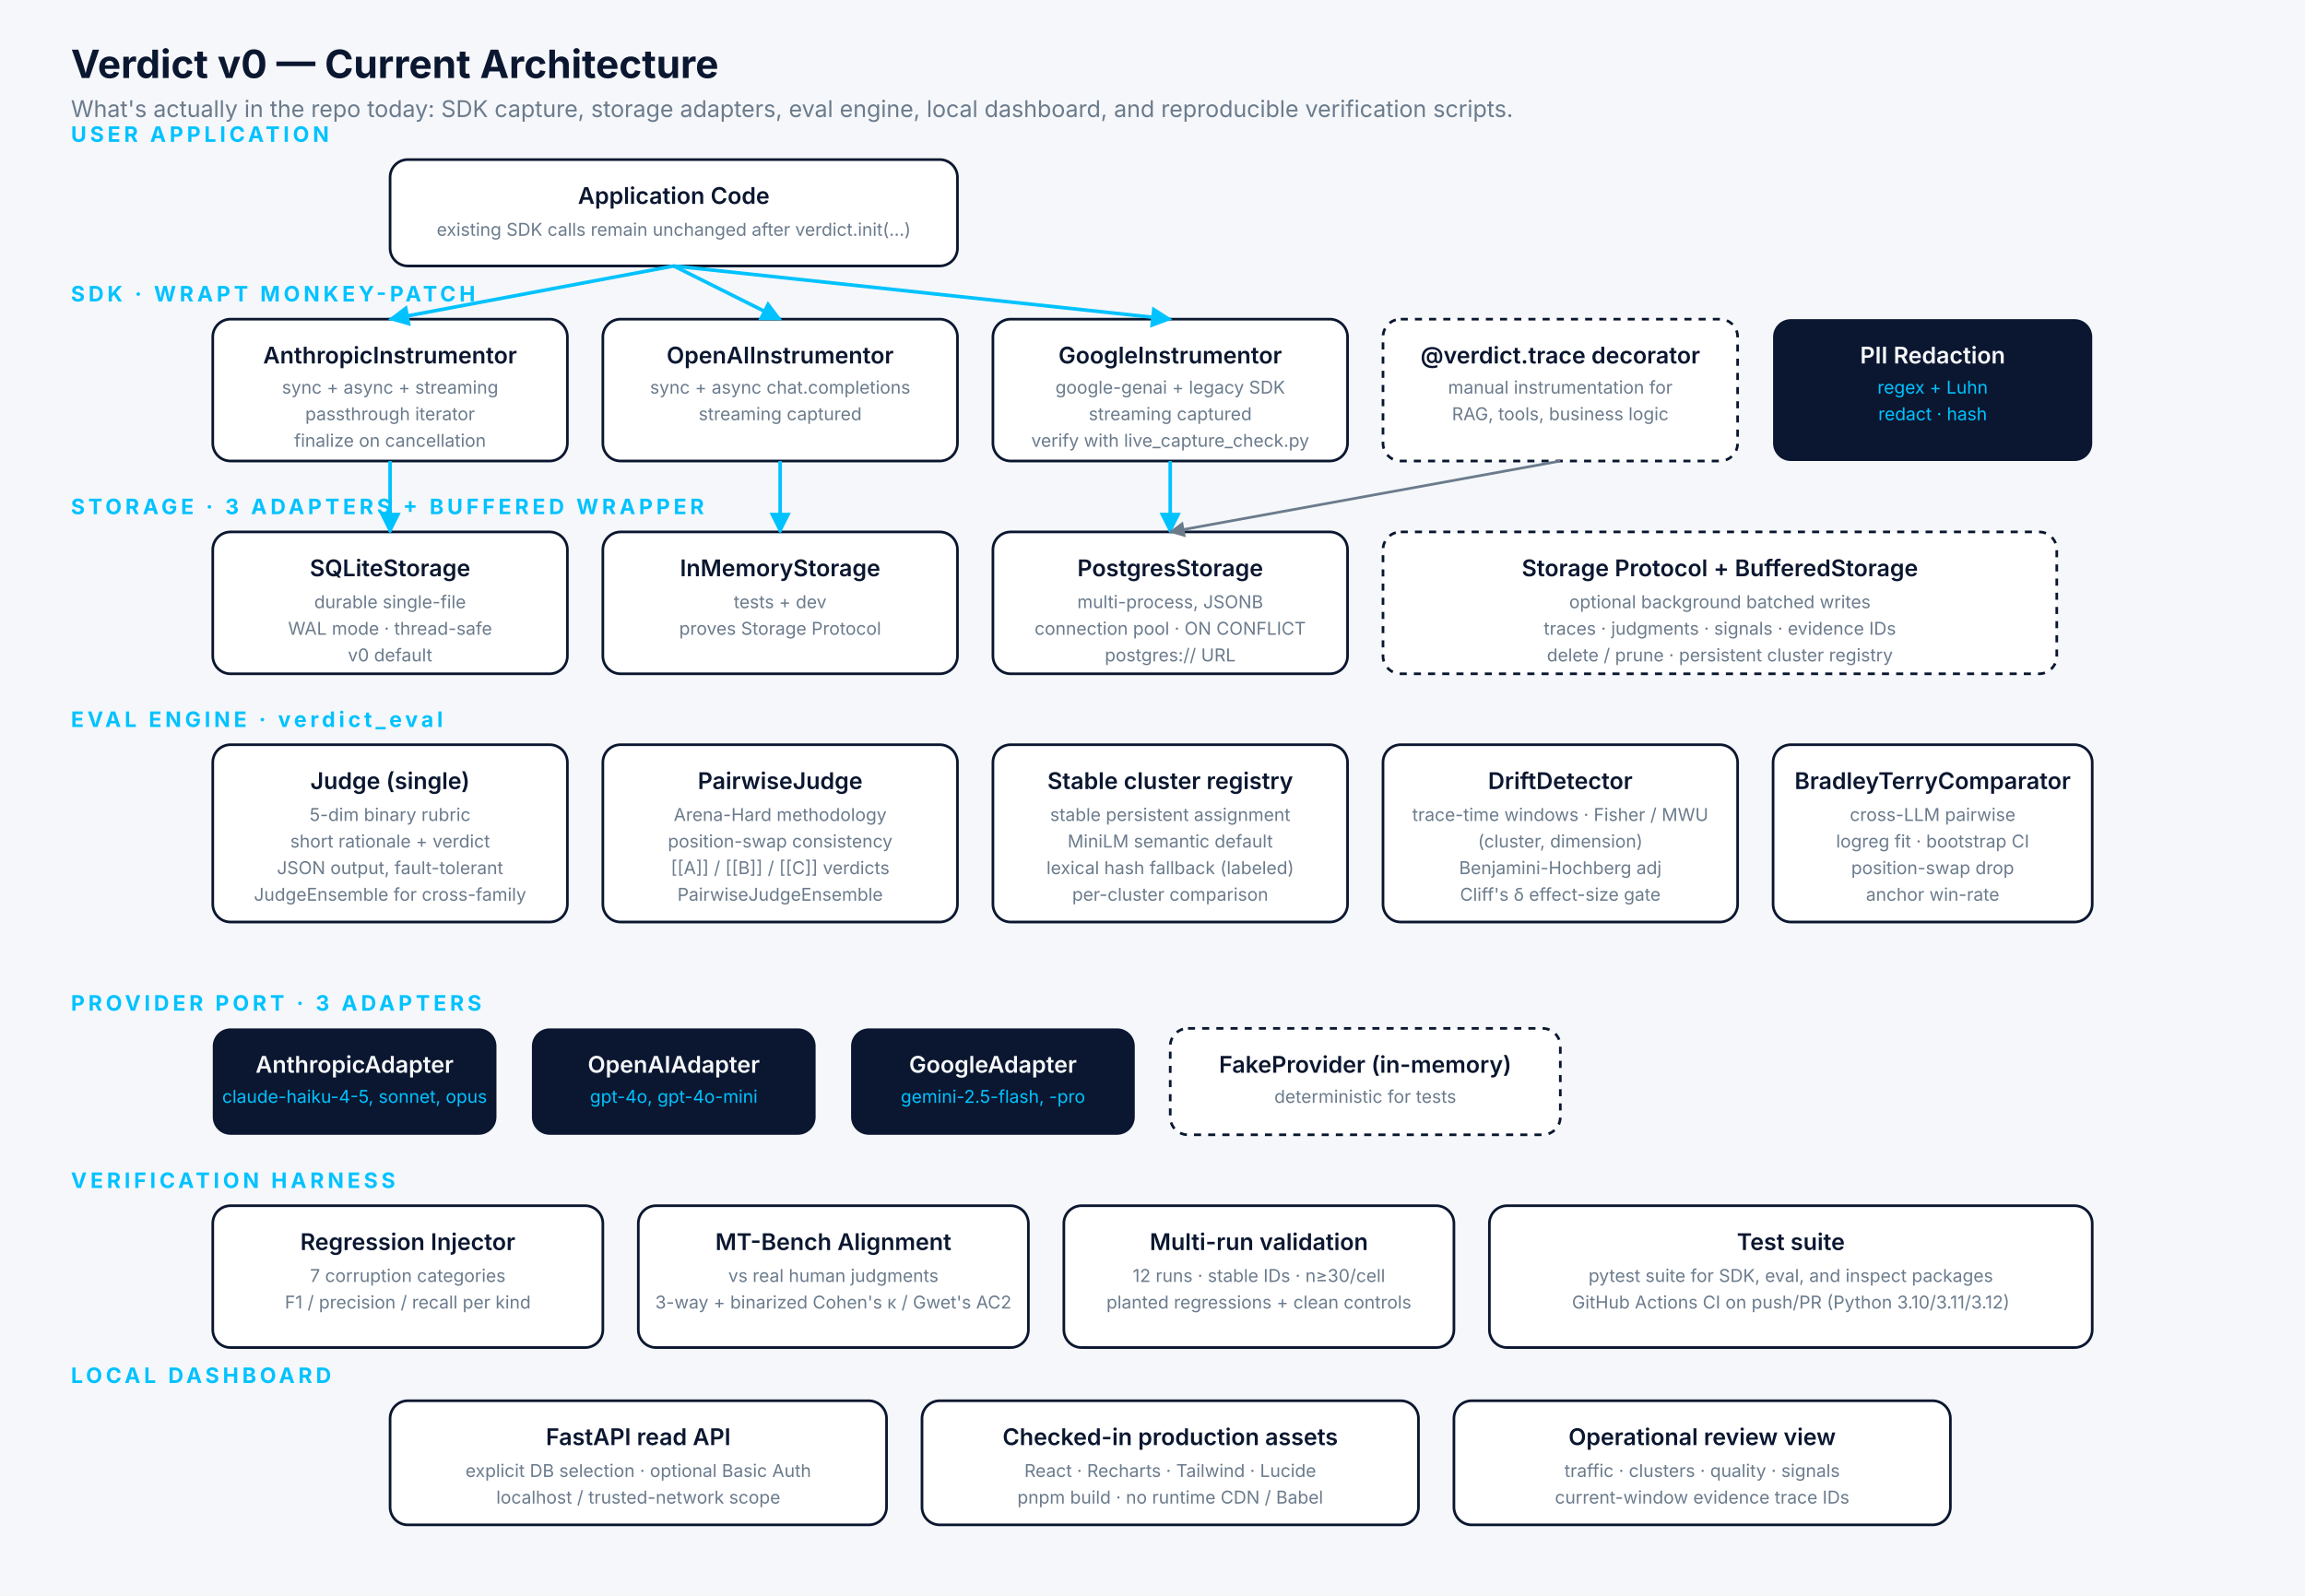
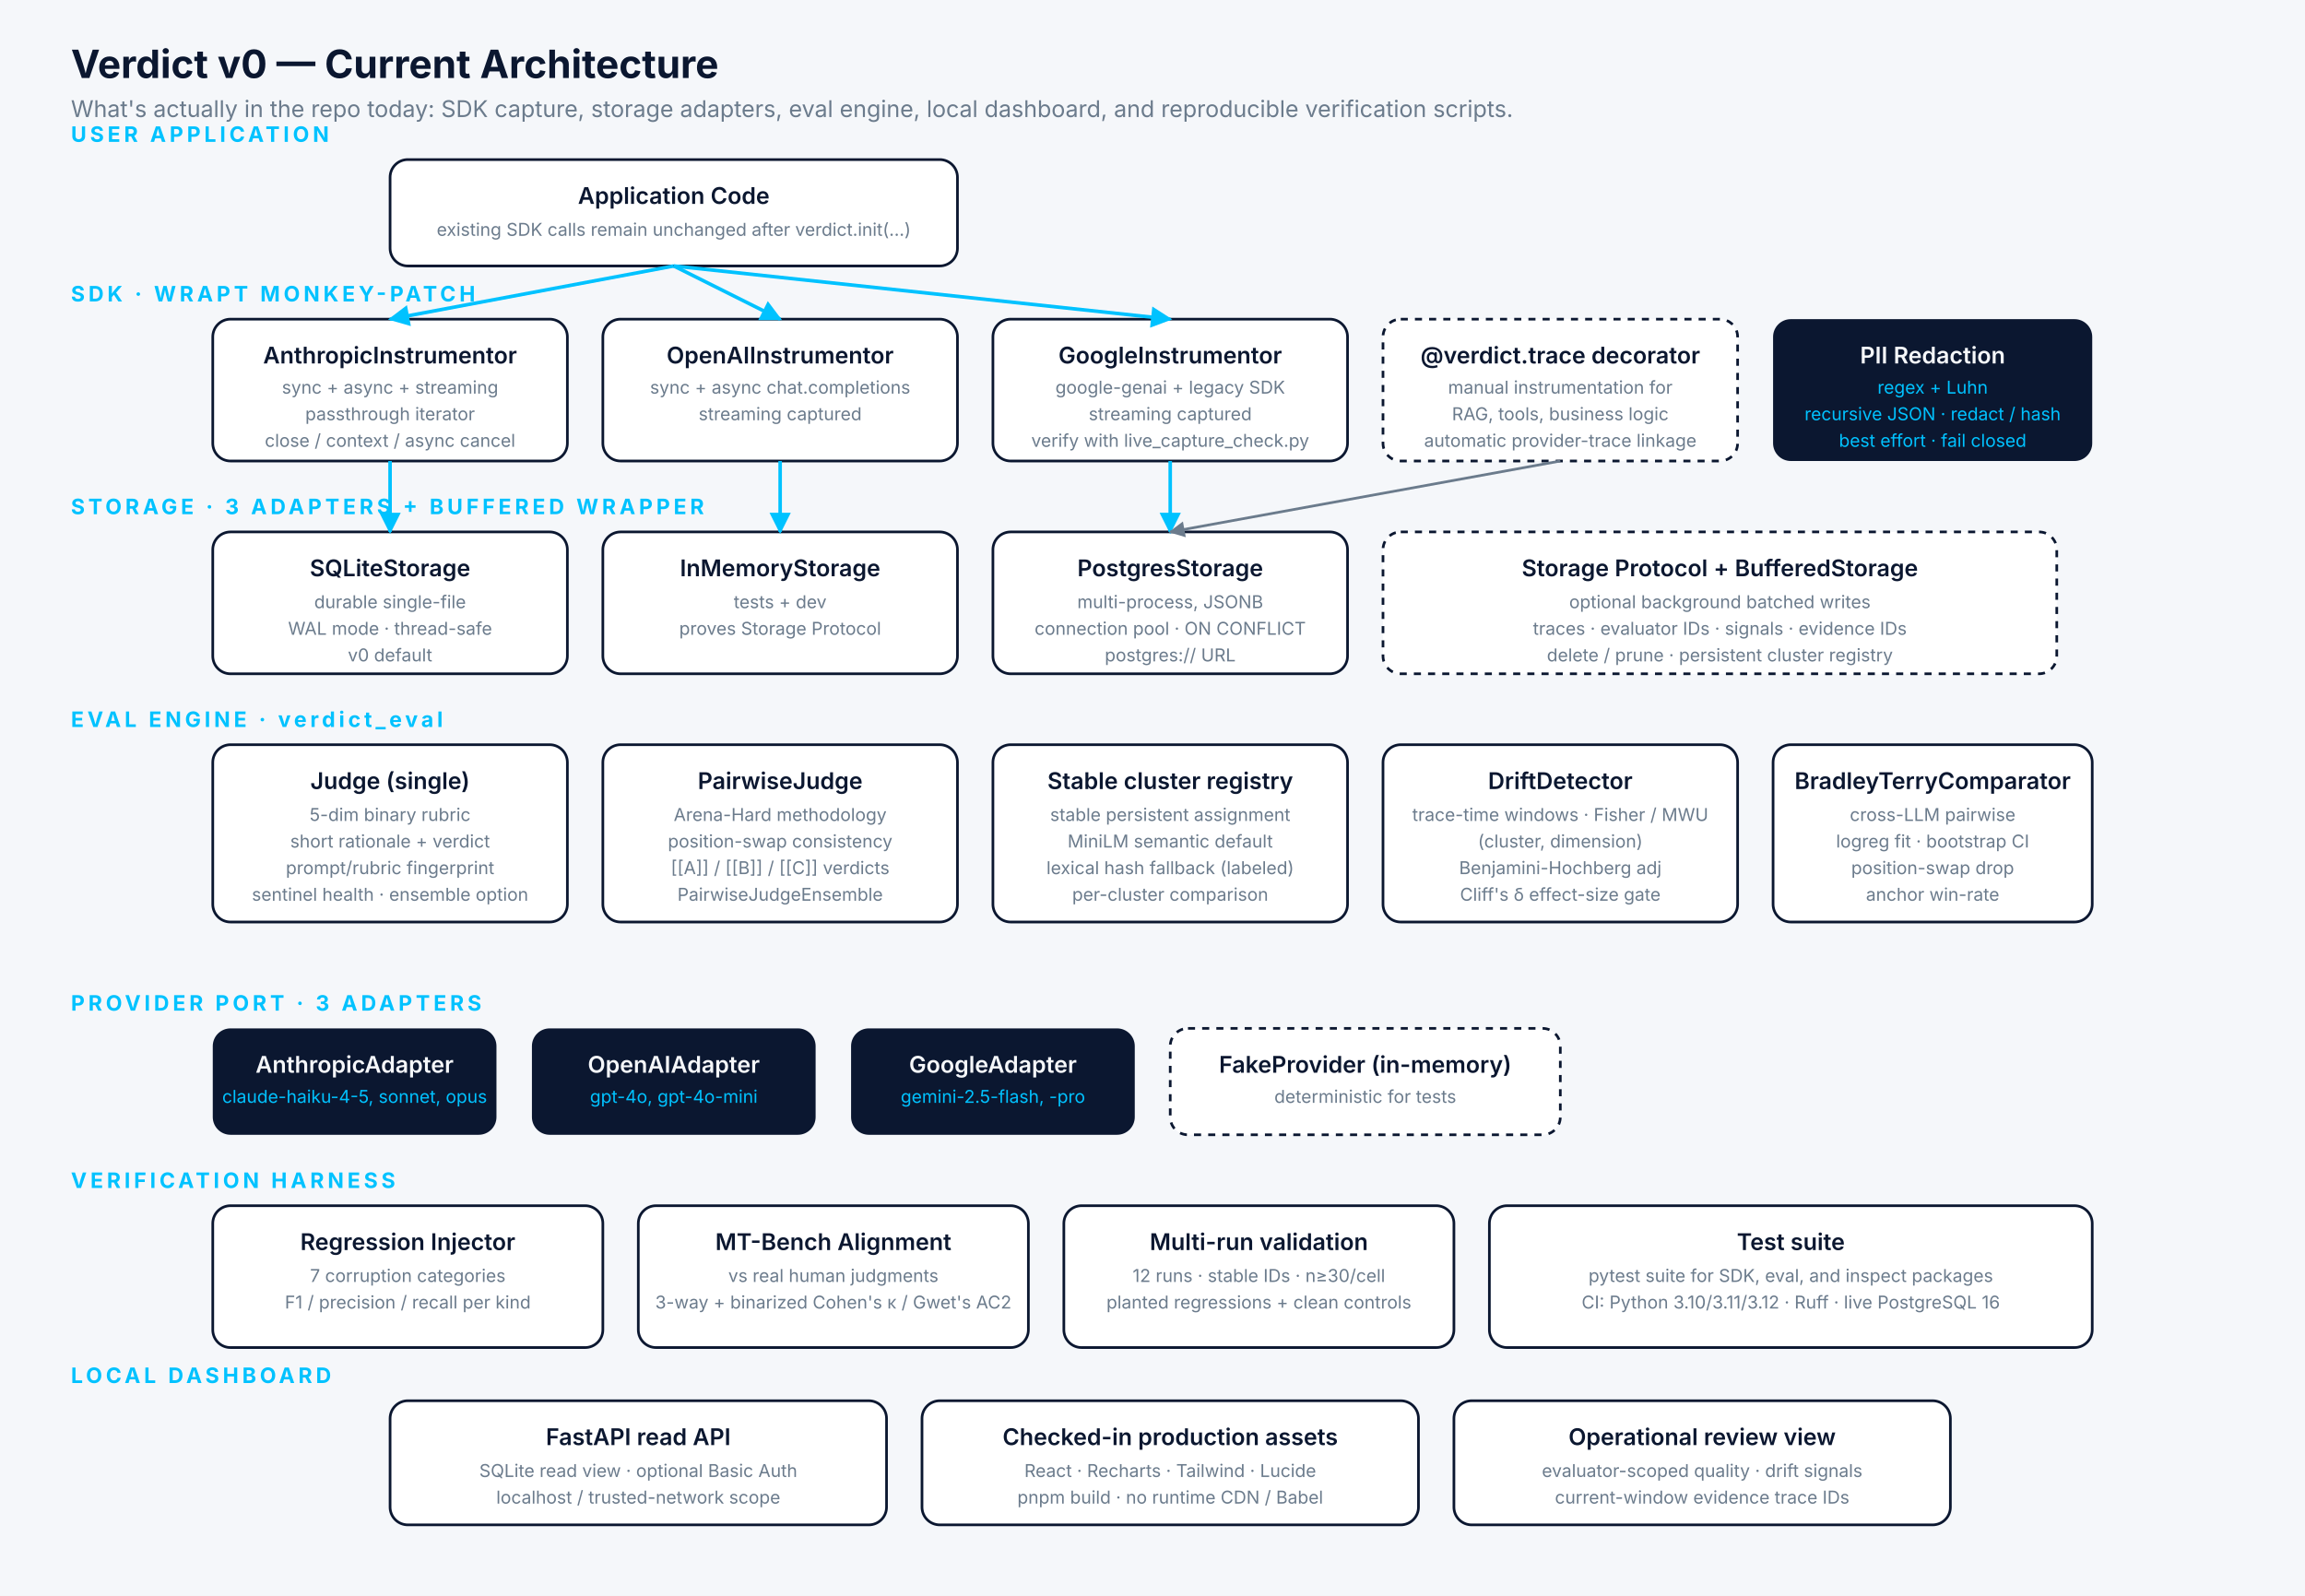
<svg xmlns="http://www.w3.org/2000/svg" viewBox="0 0 1300 900" font-family="-apple-system, BlinkMacSystemFont, 'Inter', sans-serif">
  <defs>
    <style>
      .title { font-size: 22px; font-weight: 700; fill: #0B1730; }
      .subtitle { font-size: 13px; fill: #6B7B8C; }
      .plane { font-size: 12px; font-weight: 700; fill: #00C2FF; letter-spacing: 2px; }
      .node-title { font-size: 13px; font-weight: 600; fill: #0B1730; }
      .node-sub { font-size: 10px; fill: #6B7B8C; }
      .arrow { stroke: #6B7B8C; stroke-width: 1.5; fill: none; }
      .arrow-cyan { stroke: #00C2FF; stroke-width: 2; fill: none; }
    </style>
    <marker id="arrow" viewBox="0 0 10 10" refX="9" refY="5" markerWidth="6" markerHeight="6" orient="auto-start-reverse">
      <path d="M 0 0 L 10 5 L 0 10 z" fill="#6B7B8C" />
    </marker>
    <marker id="arrow-cyan" viewBox="0 0 10 10" refX="9" refY="5" markerWidth="6" markerHeight="6" orient="auto-start-reverse">
      <path d="M 0 0 L 10 5 L 0 10 z" fill="#00C2FF" />
    </marker>
  </defs>
  <rect width="1300" height="900" fill="#F5F7FA" />
  <text x="40" y="44" class="title">Verdict v0 — Current Architecture</text>
  <text x="40" y="66" class="subtitle">What's actually in the repo today: SDK capture, storage adapters, eval engine, local dashboard, and reproducible verification scripts.</text>
  <text x="40" y="80" class="plane">USER APPLICATION</text>
  <rect x="220" y="90" width="320" height="60" rx="10" fill="#FFFFFF" stroke="#0B1730" stroke-width="1.5" />
  <text x="380" y="115" class="node-title" text-anchor="middle">Application Code</text>
  <text x="380" y="133" class="node-sub" text-anchor="middle">existing SDK calls remain unchanged after verdict.init(...)</text>
  <text x="40" y="170" class="plane">SDK · WRAPT MONKEY-PATCH</text>
  <rect x="120" y="180" width="200" height="80" rx="10" fill="#FFFFFF" stroke="#0B1730" stroke-width="1.5" />
  <text x="220" y="205" class="node-title" text-anchor="middle">AnthropicInstrumentor</text>
  <text x="220" y="222" class="node-sub" text-anchor="middle">sync + async + streaming</text>
  <text x="220" y="237" class="node-sub" text-anchor="middle">passthrough iterator</text>
-   <text x="220" y="252" class="node-sub" text-anchor="middle">finalize on cancellation</text>
+   <text x="220" y="252" class="node-sub" text-anchor="middle">close / context / async cancel</text>
  <rect x="340" y="180" width="200" height="80" rx="10" fill="#FFFFFF" stroke="#0B1730" stroke-width="1.5" />
  <text x="440" y="205" class="node-title" text-anchor="middle">OpenAIInstrumentor</text>
  <text x="440" y="222" class="node-sub" text-anchor="middle">sync + async chat.completions</text>
  <text x="440" y="237" class="node-sub" text-anchor="middle">streaming captured</text>
  <rect x="560" y="180" width="200" height="80" rx="10" fill="#FFFFFF" stroke="#0B1730" stroke-width="1.5" />
  <text x="660" y="205" class="node-title" text-anchor="middle">GoogleInstrumentor</text>
  <text x="660" y="222" class="node-sub" text-anchor="middle">google-genai + legacy SDK</text>
  <text x="660" y="237" class="node-sub" text-anchor="middle">streaming captured</text>
  <text x="660" y="252" class="node-sub" text-anchor="middle">verify with live_capture_check.py</text>
  <rect x="780" y="180" width="200" height="80" rx="10" fill="#FFFFFF" stroke="#0B1730" stroke-width="1.5" stroke-dasharray="4 4" />
  <text x="880" y="205" class="node-title" text-anchor="middle">@verdict.trace decorator</text>
  <text x="880" y="222" class="node-sub" text-anchor="middle">manual instrumentation for</text>
  <text x="880" y="237" class="node-sub" text-anchor="middle">RAG, tools, business logic</text>
+   <text x="880" y="252" class="node-sub" text-anchor="middle">automatic provider-trace linkage</text>
  <rect x="1000" y="180" width="180" height="80" rx="10" fill="#0B1730" />
  <text x="1090" y="205" class="node-title" text-anchor="middle" style="fill:#F5F7FA">PII Redaction</text>
  <text x="1090" y="222" class="node-sub" text-anchor="middle" style="fill:#00C2FF">regex + Luhn</text>
-   <text x="1090" y="237" class="node-sub" text-anchor="middle" style="fill:#00C2FF">redact · hash</text>
+   <text x="1090" y="237" class="node-sub" text-anchor="middle" style="fill:#00C2FF">recursive JSON · redact / hash</text>
+   <text x="1090" y="252" class="node-sub" text-anchor="middle" style="fill:#00C2FF">best effort · fail closed</text>
  <line x1="380" y1="150" x2="220" y2="180" class="arrow-cyan" marker-end="url(#arrow-cyan)" />
  <line x1="380" y1="150" x2="440" y2="180" class="arrow-cyan" marker-end="url(#arrow-cyan)" />
  <line x1="380" y1="150" x2="660" y2="180" class="arrow-cyan" marker-end="url(#arrow-cyan)" />
  <text x="40" y="290" class="plane">STORAGE · 3 ADAPTERS + BUFFERED WRAPPER</text>
  <rect x="120" y="300" width="200" height="80" rx="10" fill="#FFFFFF" stroke="#0B1730" stroke-width="1.5" />
  <text x="220" y="325" class="node-title" text-anchor="middle">SQLiteStorage</text>
  <text x="220" y="343" class="node-sub" text-anchor="middle">durable single-file</text>
  <text x="220" y="358" class="node-sub" text-anchor="middle">WAL mode · thread-safe</text>
  <text x="220" y="373" class="node-sub" text-anchor="middle">v0 default</text>
  <rect x="340" y="300" width="200" height="80" rx="10" fill="#FFFFFF" stroke="#0B1730" stroke-width="1.5" />
  <text x="440" y="325" class="node-title" text-anchor="middle">InMemoryStorage</text>
  <text x="440" y="343" class="node-sub" text-anchor="middle">tests + dev</text>
  <text x="440" y="358" class="node-sub" text-anchor="middle">proves Storage Protocol</text>
  <rect x="560" y="300" width="200" height="80" rx="10" fill="#FFFFFF" stroke="#0B1730" stroke-width="1.5" />
  <text x="660" y="325" class="node-title" text-anchor="middle">PostgresStorage</text>
  <text x="660" y="343" class="node-sub" text-anchor="middle">multi-process, JSONB</text>
  <text x="660" y="358" class="node-sub" text-anchor="middle">connection pool · ON CONFLICT</text>
  <text x="660" y="373" class="node-sub" text-anchor="middle">postgres:// URL</text>
  <rect x="780" y="300" width="380" height="80" rx="10" fill="#FFFFFF" stroke="#0B1730" stroke-width="1.5" stroke-dasharray="4 4" />
  <text x="970" y="325" class="node-title" text-anchor="middle">Storage Protocol + BufferedStorage</text>
  <text x="970" y="343" class="node-sub" text-anchor="middle">optional background batched writes</text>
-   <text x="970" y="358" class="node-sub" text-anchor="middle">traces · judgments · signals · evidence IDs</text>
+   <text x="970" y="358" class="node-sub" text-anchor="middle">traces · evaluator IDs · signals · evidence IDs</text>
  <text x="970" y="373" class="node-sub" text-anchor="middle">delete / prune · persistent cluster registry</text>
  <line x1="220" y1="260" x2="220" y2="300" class="arrow-cyan" marker-end="url(#arrow-cyan)" />
  <line x1="440" y1="260" x2="440" y2="300" class="arrow-cyan" marker-end="url(#arrow-cyan)" />
  <line x1="660" y1="260" x2="660" y2="300" class="arrow-cyan" marker-end="url(#arrow-cyan)" />
  <line x1="880" y1="260" x2="660" y2="300" class="arrow" marker-end="url(#arrow)" />
  <text x="40" y="410" class="plane">EVAL ENGINE · verdict_eval</text>
  <rect x="120" y="420" width="200" height="100" rx="10" fill="#FFFFFF" stroke="#0B1730" stroke-width="1.5" />
  <text x="220" y="445" class="node-title" text-anchor="middle">Judge (single)</text>
  <text x="220" y="463" class="node-sub" text-anchor="middle">5-dim binary rubric</text>
  <text x="220" y="478" class="node-sub" text-anchor="middle">short rationale + verdict</text>
-   <text x="220" y="493" class="node-sub" text-anchor="middle">JSON output, fault-tolerant</text>
-   <text x="220" y="508" class="node-sub" text-anchor="middle">JudgeEnsemble for cross-family</text>
+   <text x="220" y="493" class="node-sub" text-anchor="middle">prompt/rubric fingerprint</text>
+   <text x="220" y="508" class="node-sub" text-anchor="middle">sentinel health · ensemble option</text>
  <rect x="340" y="420" width="200" height="100" rx="10" fill="#FFFFFF" stroke="#0B1730" stroke-width="1.5" />
  <text x="440" y="445" class="node-title" text-anchor="middle">PairwiseJudge</text>
  <text x="440" y="463" class="node-sub" text-anchor="middle">Arena-Hard methodology</text>
  <text x="440" y="478" class="node-sub" text-anchor="middle">position-swap consistency</text>
  <text x="440" y="493" class="node-sub" text-anchor="middle">[[A]] / [[B]] / [[C]] verdicts</text>
  <text x="440" y="508" class="node-sub" text-anchor="middle">PairwiseJudgeEnsemble</text>
  <rect x="560" y="420" width="200" height="100" rx="10" fill="#FFFFFF" stroke="#0B1730" stroke-width="1.5" />
  <text x="660" y="445" class="node-title" text-anchor="middle">Stable cluster registry</text>
  <text x="660" y="463" class="node-sub" text-anchor="middle">stable persistent assignment</text>
  <text x="660" y="478" class="node-sub" text-anchor="middle">MiniLM semantic default</text>
  <text x="660" y="493" class="node-sub" text-anchor="middle">lexical hash fallback (labeled)</text>
  <text x="660" y="508" class="node-sub" text-anchor="middle">per-cluster comparison</text>
  <rect x="780" y="420" width="200" height="100" rx="10" fill="#FFFFFF" stroke="#0B1730" stroke-width="1.5" />
  <text x="880" y="445" class="node-title" text-anchor="middle">DriftDetector</text>
  <text x="880" y="463" class="node-sub" text-anchor="middle">trace-time windows · Fisher / MWU</text>
  <text x="880" y="478" class="node-sub" text-anchor="middle">(cluster, dimension)</text>
  <text x="880" y="493" class="node-sub" text-anchor="middle">Benjamini-Hochberg adj</text>
  <text x="880" y="508" class="node-sub" text-anchor="middle">Cliff's δ effect-size gate</text>
  <rect x="1000" y="420" width="180" height="100" rx="10" fill="#FFFFFF" stroke="#0B1730" stroke-width="1.5" />
  <text x="1090" y="445" class="node-title" text-anchor="middle">BradleyTerryComparator</text>
  <text x="1090" y="463" class="node-sub" text-anchor="middle">cross-LLM pairwise</text>
  <text x="1090" y="478" class="node-sub" text-anchor="middle">logreg fit · bootstrap CI</text>
  <text x="1090" y="493" class="node-sub" text-anchor="middle">position-swap drop</text>
  <text x="1090" y="508" class="node-sub" text-anchor="middle">anchor win-rate</text>
  <text x="40" y="570" class="plane">PROVIDER PORT · 3 ADAPTERS</text>
  <rect x="120" y="580" width="160" height="60" rx="10" fill="#0B1730" />
  <text x="200" y="605" class="node-title" text-anchor="middle" style="fill:#F5F7FA">AnthropicAdapter</text>
  <text x="200" y="622" class="node-sub" text-anchor="middle" style="fill:#00C2FF">claude-haiku-4-5, sonnet, opus</text>
  <rect x="300" y="580" width="160" height="60" rx="10" fill="#0B1730" />
  <text x="380" y="605" class="node-title" text-anchor="middle" style="fill:#F5F7FA">OpenAIAdapter</text>
  <text x="380" y="622" class="node-sub" text-anchor="middle" style="fill:#00C2FF">gpt-4o, gpt-4o-mini</text>
  <rect x="480" y="580" width="160" height="60" rx="10" fill="#0B1730" />
  <text x="560" y="605" class="node-title" text-anchor="middle" style="fill:#F5F7FA">GoogleAdapter</text>
  <text x="560" y="622" class="node-sub" text-anchor="middle" style="fill:#00C2FF">gemini-2.5-flash, -pro</text>
  <rect x="660" y="580" width="220" height="60" rx="10" fill="#FFFFFF" stroke="#0B1730" stroke-width="1.5" stroke-dasharray="4 4" />
  <text x="770" y="605" class="node-title" text-anchor="middle">FakeProvider (in-memory)</text>
  <text x="770" y="622" class="node-sub" text-anchor="middle">deterministic for tests</text>
  <text x="40" y="670" class="plane">VERIFICATION HARNESS</text>
  <rect x="120" y="680" width="220" height="80" rx="10" fill="#FFFFFF" stroke="#0B1730" stroke-width="1.5" />
  <text x="230" y="705" class="node-title" text-anchor="middle">Regression Injector</text>
  <text x="230" y="723" class="node-sub" text-anchor="middle">7 corruption categories</text>
  <text x="230" y="738" class="node-sub" text-anchor="middle">F1 / precision / recall per kind</text>
  <rect x="360" y="680" width="220" height="80" rx="10" fill="#FFFFFF" stroke="#0B1730" stroke-width="1.5" />
  <text x="470" y="705" class="node-title" text-anchor="middle">MT-Bench Alignment</text>
  <text x="470" y="723" class="node-sub" text-anchor="middle">vs real human judgments</text>
  <text x="470" y="738" class="node-sub" text-anchor="middle">3-way + binarized Cohen's κ / Gwet's AC2</text>
  <rect x="600" y="680" width="220" height="80" rx="10" fill="#FFFFFF" stroke="#0B1730" stroke-width="1.5" />
  <text x="710" y="705" class="node-title" text-anchor="middle">Multi-run validation</text>
  <text x="710" y="723" class="node-sub" text-anchor="middle">12 runs · stable IDs · n≥30/cell</text>
  <text x="710" y="738" class="node-sub" text-anchor="middle">planted regressions + clean controls</text>
  <rect x="840" y="680" width="340" height="80" rx="10" fill="#FFFFFF" stroke="#0B1730" stroke-width="1.5" />
  <text x="1010" y="705" class="node-title" text-anchor="middle">Test suite</text>
  <text x="1010" y="723" class="node-sub" text-anchor="middle">pytest suite for SDK, eval, and inspect packages</text>
-   <text x="1010" y="738" class="node-sub" text-anchor="middle">GitHub Actions CI on push/PR (Python 3.10/3.11/3.12)</text>
+   <text x="1010" y="738" class="node-sub" text-anchor="middle">CI: Python 3.10/3.11/3.12 · Ruff · live PostgreSQL 16</text>
  <text x="40" y="780" class="plane">LOCAL DASHBOARD</text>
  <rect x="220" y="790" width="280" height="70" rx="10" fill="#FFFFFF" stroke="#0B1730" stroke-width="1.5" />
  <text x="360" y="815" class="node-title" text-anchor="middle">FastAPI read API</text>
-   <text x="360" y="833" class="node-sub" text-anchor="middle">explicit DB selection · optional Basic Auth</text>
+   <text x="360" y="833" class="node-sub" text-anchor="middle">SQLite read view · optional Basic Auth</text>
  <text x="360" y="848" class="node-sub" text-anchor="middle">localhost / trusted-network scope</text>
  <rect x="520" y="790" width="280" height="70" rx="10" fill="#FFFFFF" stroke="#0B1730" stroke-width="1.5" />
  <text x="660" y="815" class="node-title" text-anchor="middle">Checked-in production assets</text>
  <text x="660" y="833" class="node-sub" text-anchor="middle">React · Recharts · Tailwind · Lucide</text>
  <text x="660" y="848" class="node-sub" text-anchor="middle">pnpm build · no runtime CDN / Babel</text>
  <rect x="820" y="790" width="280" height="70" rx="10" fill="#FFFFFF" stroke="#0B1730" stroke-width="1.5" />
  <text x="960" y="815" class="node-title" text-anchor="middle">Operational review view</text>
-   <text x="960" y="833" class="node-sub" text-anchor="middle">traffic · clusters · quality · signals</text>
+   <text x="960" y="833" class="node-sub" text-anchor="middle">evaluator-scoped quality · drift signals</text>
  <text x="960" y="848" class="node-sub" text-anchor="middle">current-window evidence trace IDs</text>
</svg>
